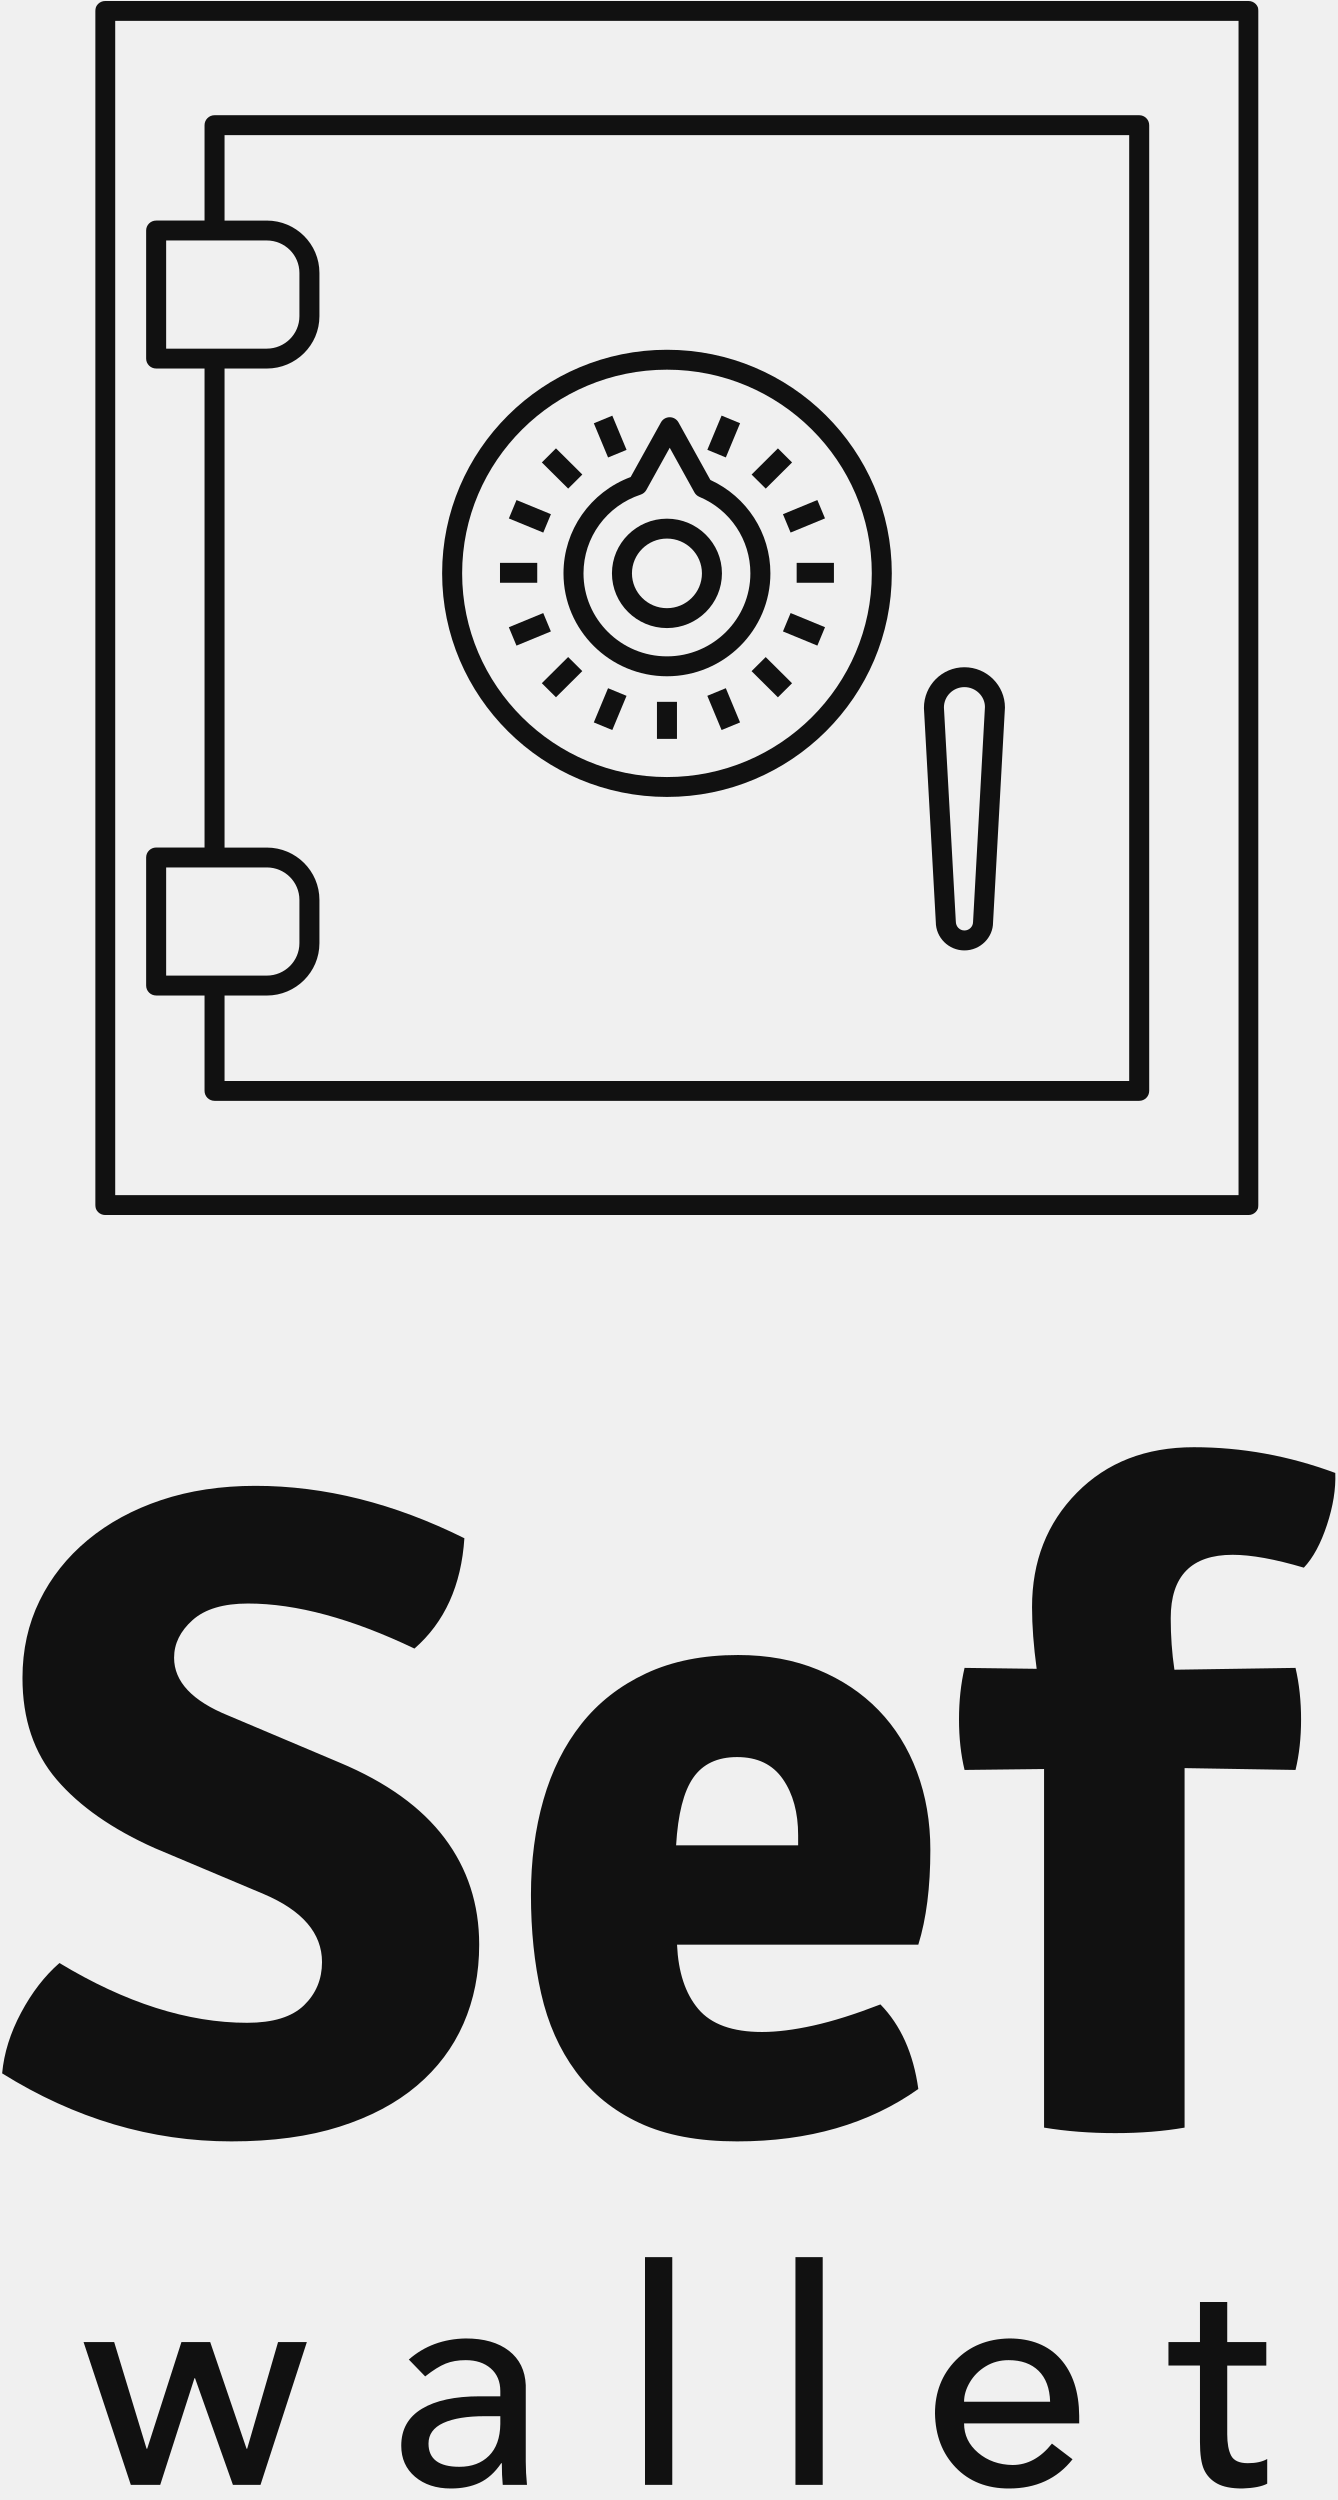
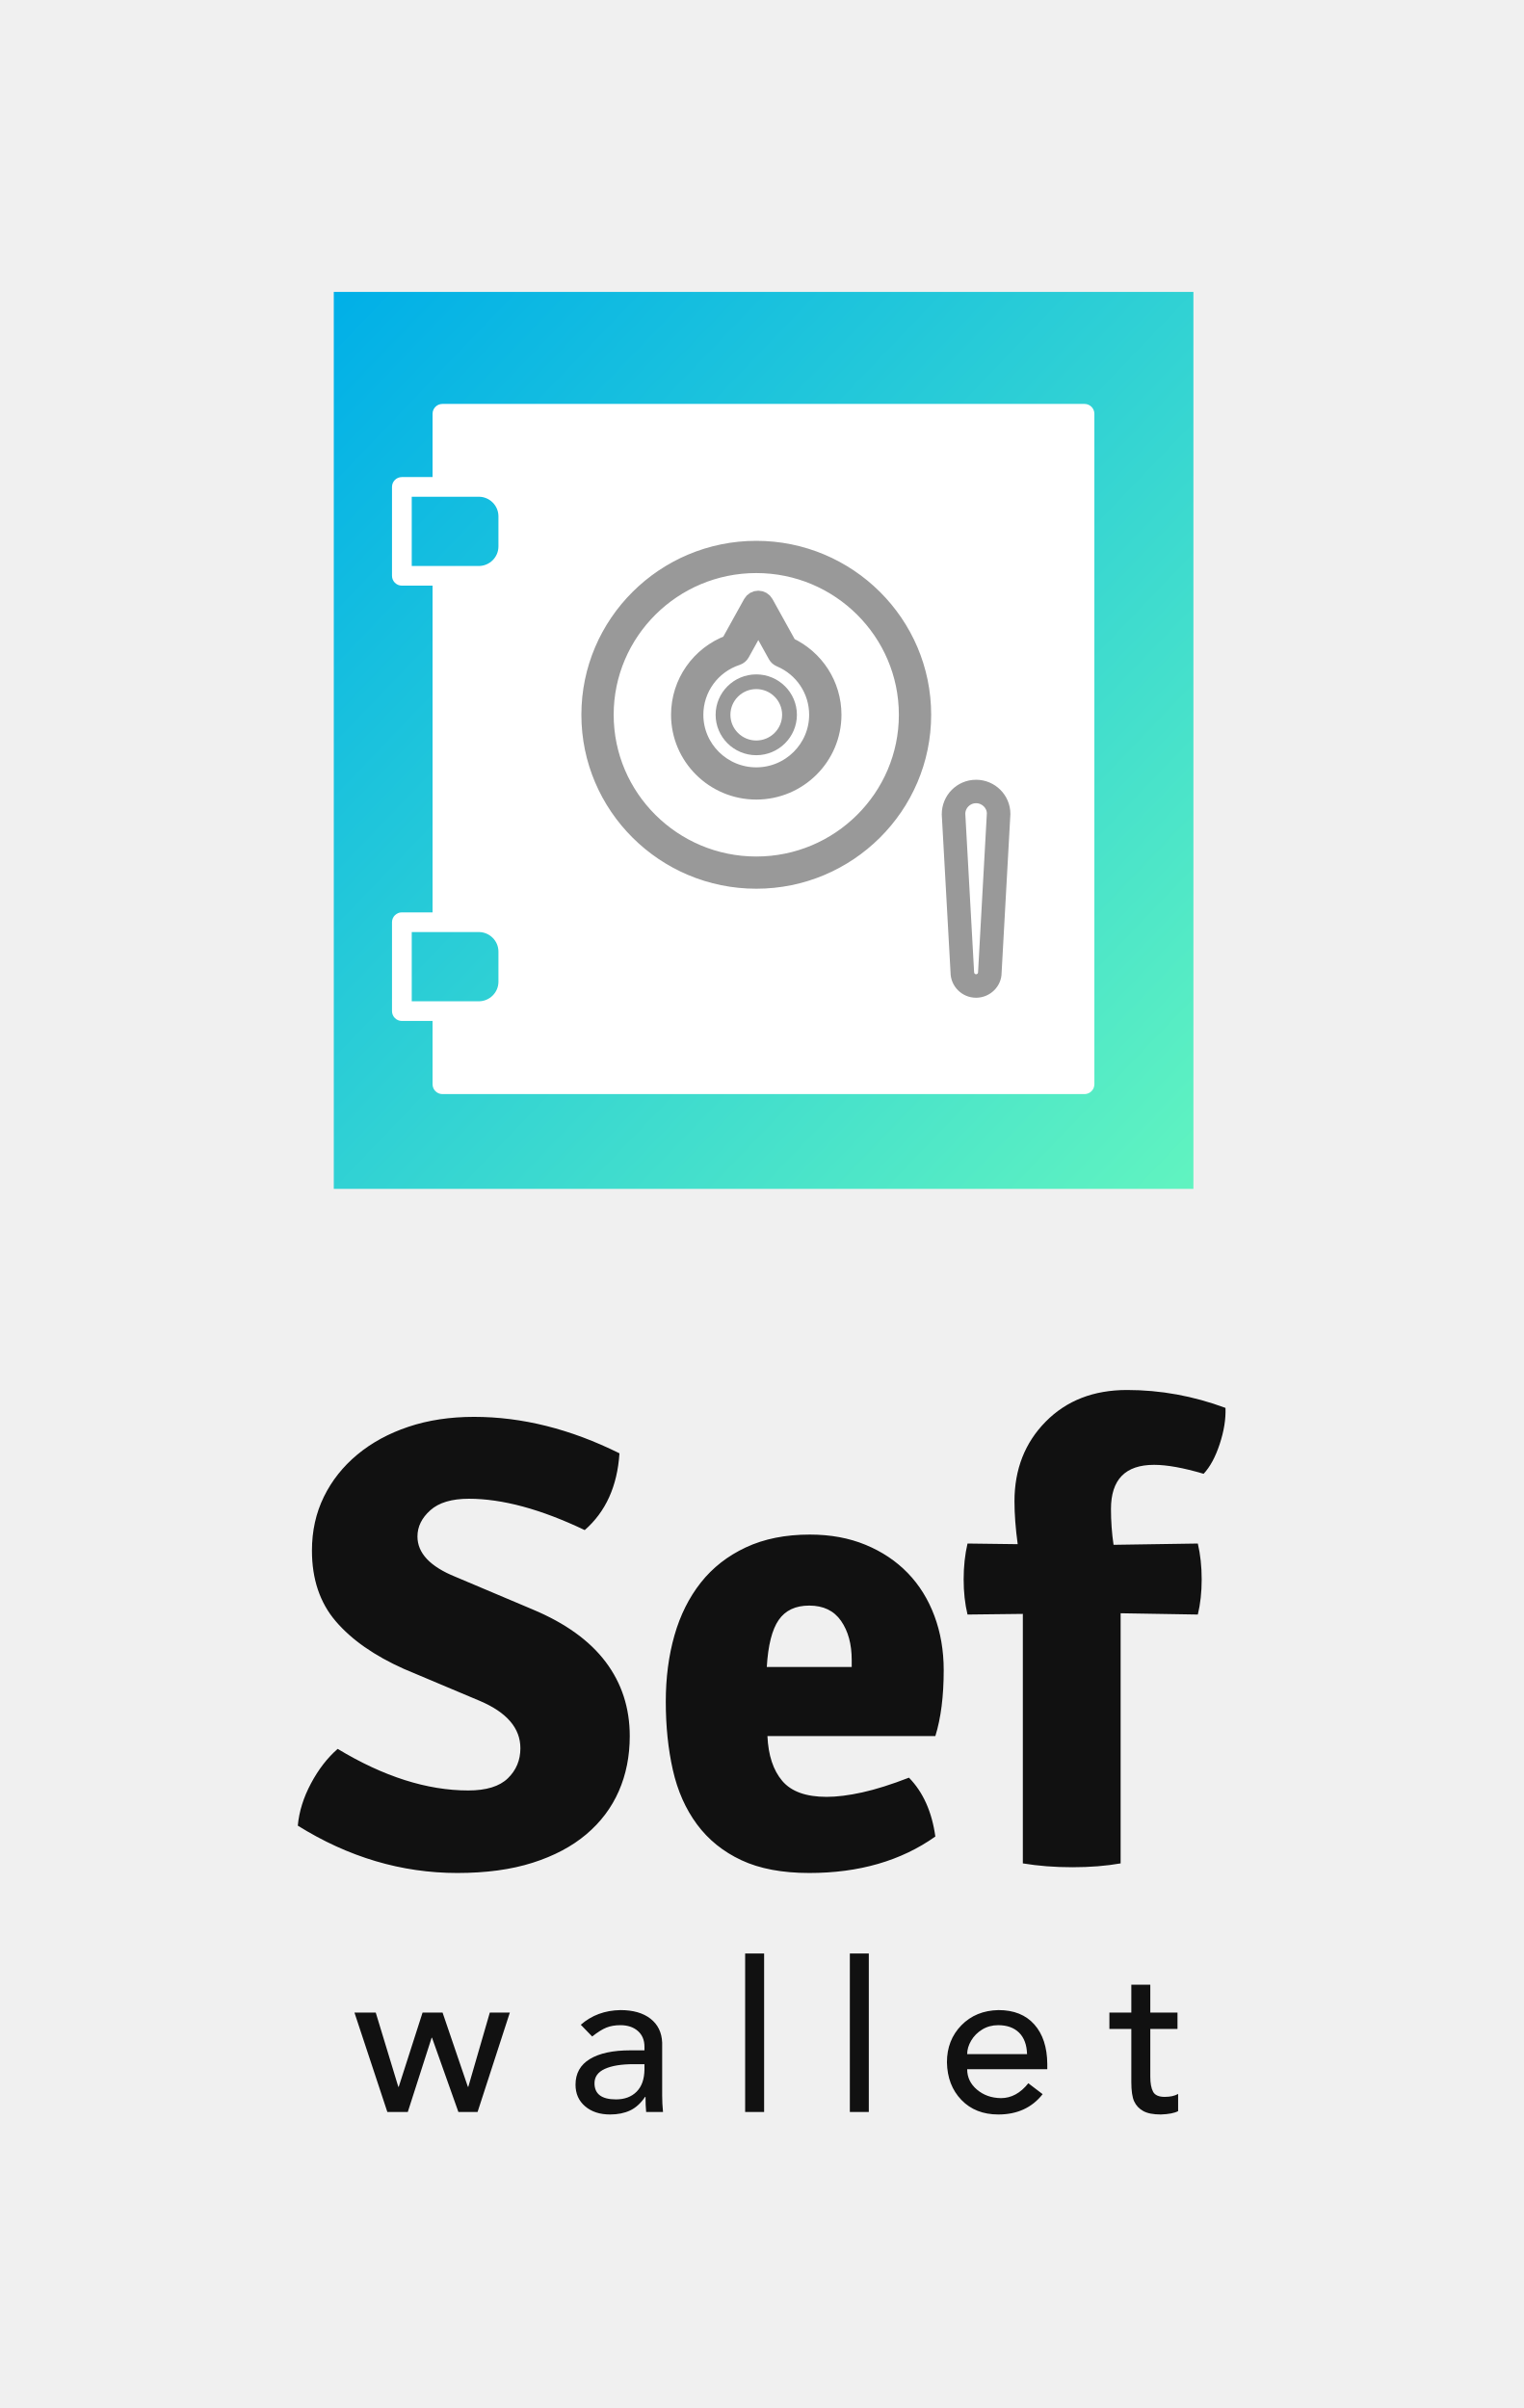
- <svg xmlns="http://www.w3.org/2000/svg" xmlns:xlink="http://www.w3.org/1999/xlink" width="107px" height="200px" viewBox="0 0 107 200" version="1.1">
+ <svg xmlns="http://www.w3.org/2000/svg" xmlns:xlink="http://www.w3.org/1999/xlink" width="522px" height="825px" viewBox="0 0 522 825" version="1.1">
  <defs>
-     <polygon id="path-1" points="0.616 0.08 93.684 0.08 93.684 97.202 0.616 97.202" />
+     <linearGradient x1="0%" y1="0%" x2="100%" y2="100%" id="linearGradient-1">
+       <stop stop-color="#00AFE8" offset="0%" />
+       <stop stop-color="#61F4C0" offset="100%" />
+     </linearGradient>
+     <polygon id="path-2" points="0.109 0.253 294.579 0.253 294.579 307.551 0.109 307.551" />
  </defs>
-   <g id="Page-2" stroke="none" stroke-width="1" fill="none" fill-rule="evenodd">
-     <g id="sefwallet_logo">
-       <g id="Group-115" transform="translate(7, 0)">
-         <mask id="mask-2" fill="white">
-           <use xlink:href="#path-1" />
-         </mask>
-         <g id="Clip-109" />
-         <path d="M92.883,0.08 L1.416,0.08 C0.975,0.08 0.616,0.436 0.616,0.876 L0.616,96.406 C0.616,96.845 0.975,97.202 1.416,97.202 L92.883,97.202 C93.325,97.202 93.684,96.845 93.684,96.406 L93.684,0.876 C93.684,0.436 93.325,0.08 92.883,0.08 Z M92.083,95.61 L2.217,95.61 L2.217,1.672 L92.083,1.672 L92.083,95.61 Z" id="Fill-108" fill="#111111" mask="url(#mask-2)" />
-         <path d="M46.358,63.755 C56.275,63.755 64.344,55.73 64.344,45.867 C64.344,36.005 56.275,27.981 46.358,27.981 C36.44,27.981 28.37,36.005 28.37,45.867 C28.37,55.731 36.439,63.755 46.358,63.755 Z M46.358,29.574 C55.393,29.574 62.743,36.884 62.743,45.868 C62.743,54.854 55.393,62.164 46.358,62.164 C37.322,62.164 29.971,54.854 29.971,45.868 C29.971,36.884 37.322,29.574 46.358,29.574 Z" id="Fill-110" fill="#111111" mask="url(#mask-2)" />
-         <path d="M46.358,54.102 C50.921,54.102 54.632,50.409 54.632,45.869 C54.632,42.645 52.756,39.742 49.829,38.396 L47.278,33.79 C47.137,33.537 46.869,33.378 46.577,33.378 C46.284,33.378 46.016,33.535 45.876,33.79 L43.452,38.163 C40.225,39.365 38.079,42.422 38.079,45.869 C38.079,50.408 41.793,54.102 46.358,54.102 Z M44.259,39.568 C44.45,39.504 44.611,39.371 44.708,39.196 L46.578,35.822 L48.557,39.397 C48.644,39.553 48.782,39.676 48.946,39.746 C51.427,40.786 53.03,43.189 53.03,45.867 C53.03,49.529 50.036,52.509 46.357,52.509 C42.675,52.509 39.68,49.528 39.68,45.867 C39.68,43.003 41.52,40.47 44.259,39.568 Z" id="Fill-111" fill="#111111" mask="url(#mask-2)" />
-         <path d="M46.357,50.246 C48.782,50.246 50.756,48.282 50.756,45.869 C50.756,43.458 48.782,41.494 46.357,41.494 C43.931,41.494 41.956,43.458 41.956,45.869 C41.956,48.282 43.931,50.246 46.357,50.246 Z M46.357,43.086 C47.899,43.086 49.155,44.335 49.155,45.869 C49.155,47.404 47.9,48.654 46.357,48.654 C44.814,48.654 43.557,47.404 43.557,45.869 C43.557,44.335 44.814,43.086 46.357,43.086 Z" id="Fill-112" fill="#111111" mask="url(#mask-2)" />
-         <path d="M70.153,76.034 C71.417,76.034 72.444,75.01 72.444,73.798 L73.396,56.603 C73.396,54.825 71.942,53.379 70.153,53.379 C68.367,53.379 66.912,54.825 66.914,56.646 L67.864,73.755 C67.863,75.01 68.891,76.034 70.153,76.034 Z M70.153,54.969 C71.058,54.969 71.795,55.7 71.796,56.557 L70.844,73.753 C70.844,74.132 70.534,74.438 70.154,74.438 C69.774,74.438 69.465,74.132 69.465,73.708 L68.514,56.6 C68.513,55.7 69.249,54.969 70.153,54.969 Z" id="Fill-113" fill="#111111" mask="url(#mask-2)" />
-         <polygon id="Fill-114" fill="#111111" mask="url(#mask-2)" points="45.556 56.147 47.157 56.147 47.157 59.11 45.556 59.11" />
+   <g id="sef_logo" stroke="none" stroke-width="1" fill="none" fill-rule="evenodd">
+     <g id="Group" transform="translate(101, 99)">
+       <g id="sefwallet_logo" transform="translate(0.503069, 376.24)" fill="#111111">
+         <path d="M0.508,150.242 C0.949,145.42 2.455,140.598 5.026,135.776 C7.597,130.954 10.646,127.009 14.172,123.941 C29.893,133.438 44.805,138.187 58.91,138.187 C65.08,138.187 69.598,136.799 72.463,134.023 C75.328,131.246 76.761,127.813 76.761,123.721 C76.761,116.854 72.133,111.447 62.876,107.502 L36.871,96.544 C26.734,92.014 18.947,86.571 13.511,80.215 C8.075,73.859 5.357,65.786 5.357,55.996 C5.357,49.275 6.716,43.138 9.434,37.585 C12.152,32.033 15.972,27.211 20.894,23.12 C25.815,19.028 31.656,15.85 38.414,13.586 C45.172,11.321 52.665,10.188 60.893,10.188 C77.348,10.188 93.95,14.353 110.7,22.681 C109.965,33.932 105.998,42.699 98.799,48.982 C83.813,41.823 70.59,38.243 59.13,38.243 C53.253,38.243 48.845,39.558 45.907,42.188 C42.969,44.818 41.499,47.813 41.499,51.174 C41.499,56.873 45.834,61.475 54.502,64.982 L80.948,76.16 C92.114,80.836 100.452,86.827 105.961,94.133 C111.471,101.438 114.226,109.913 114.226,119.557 C114.226,126.425 112.977,132.708 110.479,138.406 C107.982,144.105 104.272,149.036 99.35,153.2 C94.428,157.365 88.294,160.616 80.948,162.954 C73.602,165.292 65.007,166.461 55.163,166.461 C36.063,166.461 17.845,161.054 0.508,150.242 L0.508,150.242 Z M218.908,119.557 L161.388,119.557 C161.681,126.132 163.371,131.246 166.456,134.899 C169.542,138.552 174.611,140.379 181.663,140.379 C185.189,140.379 189.266,139.867 193.894,138.844 C198.522,137.822 203.848,136.141 209.872,133.803 C214.72,138.771 217.732,145.493 218.908,153.968 C207.154,162.296 192.755,166.461 175.713,166.461 C166.456,166.461 158.706,164.999 152.462,162.077 C146.218,159.155 141.149,155.063 137.256,149.803 C133.362,144.543 130.607,138.333 128.991,131.173 C127.375,124.014 126.567,116.196 126.567,107.722 C126.567,99.539 127.559,91.977 129.542,85.037 C131.526,78.096 134.538,72.069 138.578,66.955 C142.618,61.841 147.761,57.822 154.005,54.9 C160.249,51.978 167.558,50.517 175.933,50.517 C182.985,50.517 189.34,51.686 194.996,54.023 C200.652,56.361 205.464,59.576 209.431,63.667 C213.398,67.758 216.447,72.653 218.577,78.352 C220.707,84.051 221.773,90.261 221.773,96.982 C221.773,105.895 220.818,113.42 218.908,119.557 L218.908,119.557 Z M161.167,95.886 L190.258,95.886 L190.258,93.475 C190.258,88.069 189.046,83.612 186.621,80.105 C184.197,76.599 180.561,74.845 175.712,74.845 C171.011,74.845 167.522,76.489 165.244,79.777 C162.967,83.064 161.608,88.434 161.167,95.886 Z M248.88,163.173 L248.88,77.694 L229.927,77.914 C229.045,74.261 228.604,70.242 228.604,65.859 C228.604,61.475 229.045,57.384 229.927,53.585 L247.117,53.804 C246.382,48.398 246.015,43.503 246.015,39.12 C246.015,28.161 249.577,19.065 256.703,11.832 C263.829,4.599 273.122,0.983 284.582,0.983 C296.042,0.983 307.281,3.029 318.3,7.12 C318.447,10.919 317.786,15.047 316.317,19.503 C314.847,23.96 313.011,27.357 310.807,29.695 C303.902,27.649 298.245,26.627 293.838,26.627 C283.994,26.627 279.072,31.668 279.072,41.75 C279.072,45.987 279.366,50.078 279.954,54.023 L308.824,53.585 C309.705,57.384 310.146,61.475 310.146,65.859 C310.146,70.242 309.705,74.261 308.824,77.914 L282.378,77.475 L282.378,163.173 C277.382,164.05 271.873,164.488 265.849,164.488 C259.825,164.488 254.169,164.05 248.88,163.173 Z" id="Fill-146" />
+         <path d="M27.214,214.294 L34.941,239.719 L35.086,239.719 L43.246,214.294 L50.107,214.294 L58.773,239.719 L58.918,239.719 L66.284,214.294 L73.144,214.294 L62.095,248.338 L55.523,248.338 L46.496,222.913 L46.352,222.913 L38.191,248.338 L31.186,248.338 L19.92,214.294 L27.214,214.294 L27.214,214.294 Z M111.03,213.432 C115.363,213.432 118.793,214.413 121.321,216.377 C123.848,218.34 125.184,221.069 125.329,224.564 L125.329,242.807 C125.329,244.531 125.425,246.374 125.618,248.337 L119.84,248.337 C119.696,246.805 119.624,245.081 119.624,243.166 L119.479,243.166 C117.987,245.369 116.265,246.925 114.316,247.835 C112.366,248.744 110.091,249.199 107.491,249.199 C103.976,249.199 101.124,248.265 98.933,246.398 C96.743,244.531 95.647,242.065 95.647,239 C95.647,235.122 97.284,232.189 100.558,230.202 C103.832,228.215 108.454,227.222 114.424,227.222 L119.263,227.222 L119.263,226.001 C119.263,223.702 118.504,221.895 116.988,220.578 C115.471,219.261 113.485,218.603 111.03,218.603 C109.2,218.603 107.599,218.878 106.227,219.429 C104.855,219.98 103.23,220.997 101.353,222.481 L97.453,218.459 C101.16,215.204 105.686,213.528 111.03,213.432 L111.03,213.432 Z M102.147,238.498 C102.147,242.185 104.602,244.028 109.513,244.028 C112.45,244.028 114.797,243.154 116.554,241.407 C118.312,239.659 119.214,237.133 119.263,233.83 L119.263,231.962 L115.579,231.962 C111.343,231.962 108.045,232.501 105.686,233.578 C103.326,234.655 102.147,236.295 102.147,238.498 L102.147,238.498 Z M160.253,194.04 L160.253,248.338 L153.754,248.338 L153.754,194.04 L160.253,194.04 Z M196.116,194.04 L196.116,248.338 L189.617,248.338 L189.617,194.04 L196.116,194.04 Z M240.573,213.432 C245.821,213.432 249.902,215.072 252.814,218.352 C255.727,221.632 257.208,226.145 257.256,231.89 L257.256,233.686 L229.813,233.686 C229.813,236.463 230.932,238.797 233.171,240.689 C235.41,242.58 238.142,243.549 241.368,243.597 C244.931,243.597 248.06,241.897 250.756,238.498 L255.667,242.233 C252.008,246.877 246.952,249.199 240.501,249.199 C235.254,249.199 231.028,247.535 227.827,244.208 C224.626,240.88 222.977,236.582 222.88,231.316 C222.88,226.24 224.529,222.015 227.827,218.639 C231.125,215.264 235.374,213.528 240.573,213.432 L240.573,213.432 Z M250.323,228.515 C250.227,225.307 249.312,222.853 247.579,221.153 C245.845,219.453 243.462,218.603 240.429,218.603 C238.407,218.603 236.59,219.094 234.977,220.076 C233.364,221.057 232.1,222.326 231.185,223.882 C230.27,225.438 229.813,226.983 229.813,228.515 L250.323,228.515 Z M292.541,204.742 L292.541,214.294 L301.857,214.294 L301.857,219.896 L292.541,219.896 L292.541,236.271 C292.541,238.474 292.854,240.174 293.48,241.371 C294.106,242.568 295.43,243.166 297.452,243.166 C299.378,243.166 300.918,242.831 302.074,242.161 L302.074,248.05 C300.822,248.721 298.848,249.104 296.152,249.199 C293.552,249.199 291.542,248.804 290.122,248.014 C288.702,247.224 287.666,246.123 287.016,244.71 C286.366,243.298 286.041,241.083 286.041,238.067 L286.041,219.896 L278.531,219.896 L278.531,214.294 L286.041,214.294 L286.041,204.742 L292.541,204.742 L292.541,204.742 Z" id="Fill-148" />
      </g>
-       <polygon id="Fill-116" fill="#111111" points="61.259 39.09 60.127 37.965 62.233 35.87 63.365 36.996" />
-       <polygon id="Fill-118" fill="#111111" points="45.451 52.562 46.583 53.688 44.477 55.782 43.345 54.656" />
-       <polygon id="Fill-120" fill="#111111" points="45.454 39.089 43.347 36.995 44.478 35.868 46.586 37.962" />
-       <polygon id="Fill-122" fill="#111111" points="61.256 52.566 63.364 54.66 62.232 55.786 60.124 53.692" />
-       <g id="Group-127" transform="translate(39, 45)" fill="#111111">
-         <polygon id="Fill-124" points="24.733 0.029 27.714 0.029 27.714 1.621 24.733 1.621" />
-         <polygon id="Fill-126" points="0.999 0.029 3.979 0.029 3.979 1.621 0.999 1.621" />
+       <g id="logo_vector" transform="translate(13.00307, 0.760036)">
+         <g id="Group-115" transform="translate(0.228841, 0)">
+           <mask id="mask-3" fill="white">
+             <use xlink:href="#path-2" />
+           </mask>
+           <use id="Clip-109" fill="url(#linearGradient-1)" xlink:href="#path-2" />
+         </g>
+         <path d="M23.662,249.027 L35.176,249.027 L35.176,271.717 C35.176,273.023 36.242,274.084 37.556,274.084 L257.505,274.084 C258.819,274.084 259.885,273.023 259.885,271.717 L259.885,41.995 C259.885,40.688 258.819,39.628 257.505,39.628 L37.556,39.628 C36.242,39.628 35.176,40.688 35.176,41.995 L35.176,64.688 L23.662,64.688 C22.348,64.688 21.282,65.748 21.282,67.055 L21.282,97.518 C21.282,98.824 22.348,99.885 23.662,99.885 L35.176,99.885 L35.176,213.827 L23.662,213.827 C22.348,213.827 21.282,214.891 21.282,216.194 L21.282,246.657 C21.282,247.967 22.348,249.027 23.662,249.027 Z M26.042,69.425 L49.989,69.425 C54.264,69.425 57.742,72.884 57.742,77.135 L57.742,87.443 C57.742,91.698 54.264,95.154 49.989,95.154 L26.042,95.154 L26.042,69.425 Z M26.042,218.564 L49.989,218.564 C54.264,218.564 57.742,222.023 57.742,226.275 L57.742,236.583 C57.742,240.837 54.264,244.293 49.989,244.293 L26.042,244.293 L26.042,218.564 Z" id="Fill-144" stroke="#FFFFFF" stroke-width="2" fill="#FFFFFF" />
+         <g id="Group-2" transform="translate(87.75361, 87.75361)">
+           <path d="M57.314,113.969 C88.692,113.969 114.222,88.579 114.222,57.372 C114.222,26.169 88.692,0.779 57.314,0.779 C25.932,0.779 0.399,26.169 0.399,57.372 C0.399,88.583 25.928,113.969 57.314,113.969 Z M57.314,5.82 C85.9,5.82 109.157,28.95 109.157,57.376 C109.157,85.805 85.9,108.935 57.314,108.935 C28.724,108.935 5.464,85.805 5.464,57.376 C5.464,28.95 28.724,5.82 57.314,5.82 Z" id="Fill-110" stroke="#999999" stroke-width="6" fill="#111111" />
+           <path d="M57.314,83.427 C71.75,83.427 83.492,71.743 83.492,57.379 C83.492,47.176 77.559,37.991 68.296,33.732 L60.225,19.16 C59.779,18.357 58.931,17.857 58.006,17.857 C57.081,17.857 56.233,18.354 55.787,19.16 L48.118,32.997 C37.91,36.799 31.119,46.471 31.119,57.379 C31.119,71.74 42.871,83.427 57.314,83.427 Z M50.671,37.44 C51.276,37.238 51.786,36.819 52.093,36.265 L58.009,25.588 L64.27,36.899 C64.547,37.393 64.983,37.783 65.503,38.004 C73.351,41.296 78.423,48.899 78.423,57.372 C78.423,68.959 68.951,78.386 57.31,78.386 C45.66,78.386 36.184,68.956 36.184,57.372 C36.184,48.308 42.006,40.295 50.671,37.44 Z" id="Fill-111" stroke="#999999" stroke-width="6" fill="#111111" />
+           <path d="M57.31,71.226 C64.983,71.226 71.23,65.013 71.23,57.379 C71.23,49.749 64.983,43.536 57.31,43.536 C49.635,43.536 43.387,49.749 43.387,57.379 C43.387,65.013 49.635,71.226 57.31,71.226 Z M57.31,48.573 C62.19,48.573 66.165,52.523 66.165,57.379 C66.165,62.235 62.193,66.188 57.31,66.188 C52.427,66.188 48.453,62.235 48.453,57.379 C48.453,52.523 52.427,48.573 57.31,48.573 Z" id="Fill-112" fill="#999999" />
+           <path d="M132.603,152.82 C136.601,152.82 139.85,149.582 139.85,145.747 L142.862,91.34 C142.862,85.714 138.263,81.14 132.603,81.14 C126.95,81.14 122.347,85.714 122.354,91.478 L125.359,145.609 C125.356,149.582 128.608,152.82 132.603,152.82 Z M132.603,86.171 C135.467,86.171 137.797,88.482 137.8,91.195 L134.788,145.602 C134.788,146.801 133.809,147.772 132.606,147.772 C131.404,147.772 130.425,146.801 130.425,145.461 L127.416,91.33 C127.413,88.482 129.743,86.171 132.603,86.171 Z" id="Fill-113" stroke="#999999" stroke-width="3" fill="#999999" />
+         </g>
      </g>
-       <polygon id="Fill-128" fill="#111111" points="48.646 36.599 47.506 33.863 48.985 33.253 50.125 35.99" />
-       <polygon id="Fill-130" fill="#111111" points="58.065 55.056 59.205 57.794 57.726 58.403 56.585 55.665" />
-       <polygon id="Fill-132" fill="#111111" points="58.067 36.595 56.587 35.985 57.727 33.248 59.207 33.858" />
-       <polygon id="Fill-134" fill="#111111" points="48.644 55.057 50.123 55.667 48.983 58.404 47.504 57.794" />
-       <polygon id="Fill-136" fill="#111111" points="43.462 42.608 40.709 41.476 41.321 40.004 44.074 41.136" />
-       <polygon id="Fill-138" fill="#111111" points="63.249 49.043 66.002 50.177 65.389 51.649 62.636 50.515" />
-       <polygon id="Fill-140" fill="#111111" points="62.635 41.136 65.387 40.001 66 41.47 63.247 42.605" />
-       <polygon id="Fill-142" fill="#111111" points="44.071 50.515 41.318 51.65 40.706 50.18 43.459 49.045" />
-       <path d="M12.491,79.64 L16.363,79.64 L16.363,87.271 C16.363,87.711 16.722,88.067 17.164,88.067 L91.136,88.067 C91.578,88.067 91.936,87.711 91.936,87.271 L91.936,10.013 C91.936,9.573 91.578,9.217 91.136,9.217 L17.164,9.217 C16.722,9.217 16.363,9.573 16.363,10.013 L16.363,17.645 L12.491,17.645 C12.049,17.645 11.691,18.001 11.691,18.441 L11.691,28.686 C11.691,29.125 12.049,29.482 12.491,29.482 L16.363,29.482 L16.363,67.802 L12.491,67.802 C12.049,67.802 11.691,68.16 11.691,68.598 L11.691,78.843 C11.691,79.284 12.049,79.64 12.491,79.64 Z M13.292,19.238 L21.346,19.238 C22.783,19.238 23.953,20.401 23.953,21.831 L23.953,25.298 C23.953,26.728 22.783,27.891 21.346,27.891 L13.292,27.891 L13.292,19.238 Z M17.964,29.483 L21.346,29.483 C23.666,29.483 25.554,27.605 25.554,25.298 L25.554,21.831 C25.554,19.522 23.666,17.646 21.346,17.646 L17.964,17.646 L17.964,10.81 L90.335,10.81 L90.335,86.478 L17.964,86.478 L17.964,79.643 L21.346,79.643 C23.666,79.643 25.554,77.765 25.554,75.458 L25.554,71.991 C25.554,69.682 23.666,67.806 21.346,67.806 L17.964,67.806 L17.964,29.483 Z M13.292,69.395 L21.346,69.395 C22.783,69.395 23.953,70.559 23.953,71.989 L23.953,75.455 C23.953,76.886 22.783,78.048 21.346,78.048 L13.292,78.048 L13.292,69.395 Z" id="Fill-144" fill="#111111" />
-       <path d="M0.171,165.869 C0.318,164.251 0.824,162.633 1.687,161.015 C2.55,159.396 3.573,158.072 4.756,157.042 C10.032,160.23 15.037,161.824 19.77,161.824 C21.841,161.824 23.357,161.358 24.319,160.426 C25.28,159.494 25.761,158.342 25.761,156.969 C25.761,154.664 24.208,152.85 21.102,151.526 L12.374,147.848 C8.972,146.328 6.359,144.501 4.534,142.368 C2.71,140.235 1.798,137.526 1.798,134.24 C1.798,131.984 2.254,129.925 3.166,128.061 C4.078,126.198 5.36,124.58 7.012,123.207 C8.664,121.834 10.624,120.767 12.892,120.007 C15.16,119.247 17.675,118.867 20.436,118.867 C25.958,118.867 31.53,120.264 37.151,123.06 C36.905,126.835 35.573,129.778 33.157,131.886 C28.128,129.483 23.69,128.282 19.844,128.282 C17.872,128.282 16.393,128.723 15.407,129.606 C14.42,130.489 13.927,131.494 13.927,132.622 C13.927,134.534 15.382,136.079 18.291,137.256 L27.166,141.007 C30.914,142.576 33.712,144.587 35.561,147.039 C37.41,149.491 38.335,152.335 38.335,155.571 C38.335,157.876 37.915,159.985 37.077,161.897 C36.239,163.81 34.994,165.465 33.342,166.862 C31.69,168.26 29.632,169.351 27.166,170.135 C24.701,170.92 21.817,171.312 18.513,171.312 C12.103,171.312 5.989,169.498 0.171,165.869 L0.171,165.869 Z M73.466,155.571 L54.162,155.571 C54.261,157.778 54.828,159.494 55.863,160.72 C56.899,161.946 58.6,162.559 60.967,162.559 C62.15,162.559 63.518,162.388 65.072,162.044 C66.625,161.701 68.412,161.137 70.434,160.353 C72.061,162.02 73.072,164.276 73.466,167.12 C69.522,169.915 64.689,171.312 58.97,171.312 C55.863,171.312 53.262,170.822 51.167,169.841 C49.071,168.861 47.37,167.487 46.064,165.722 C44.757,163.957 43.832,161.873 43.29,159.47 C42.748,157.067 42.476,154.444 42.476,151.599 C42.476,148.853 42.809,146.316 43.475,143.986 C44.141,141.657 45.151,139.634 46.507,137.918 C47.863,136.202 49.589,134.853 51.685,133.872 C53.78,132.892 56.233,132.401 59.044,132.401 C61.41,132.401 63.543,132.793 65.441,133.578 C67.34,134.363 68.955,135.441 70.286,136.815 C71.617,138.188 72.64,139.83 73.355,141.743 C74.07,143.655 74.428,145.739 74.428,147.995 C74.428,150.986 74.107,153.512 73.466,155.571 L73.466,155.571 Z M54.088,147.627 L63.851,147.627 L63.851,146.818 C63.851,145.004 63.444,143.508 62.631,142.331 C61.817,141.154 60.597,140.566 58.97,140.566 C57.392,140.566 56.221,141.118 55.457,142.221 C54.692,143.324 54.236,145.126 54.088,147.627 Z M83.525,170.209 L83.525,141.522 L77.164,141.596 C76.868,140.37 76.72,139.021 76.72,137.55 C76.72,136.079 76.868,134.706 77.164,133.431 L82.933,133.505 C82.687,131.69 82.563,130.047 82.563,128.576 C82.563,124.898 83.759,121.846 86.15,119.419 C88.542,116.991 91.661,115.777 95.507,115.777 C99.353,115.777 103.125,116.464 106.823,117.837 C106.872,119.112 106.65,120.497 106.157,121.993 C105.664,123.489 105.048,124.629 104.308,125.413 C101.991,124.727 100.092,124.384 98.613,124.384 C95.309,124.384 93.658,126.075 93.658,129.459 C93.658,130.881 93.756,132.254 93.953,133.578 L103.642,133.431 C103.938,134.706 104.086,136.079 104.086,137.55 C104.086,139.021 103.938,140.37 103.642,141.596 L94.767,141.449 L94.767,170.209 C93.091,170.503 91.241,170.65 89.22,170.65 C87.198,170.65 85.3,170.503 83.525,170.209 Z" id="Fill-146" fill="#111111" />
-       <path d="M9.133,187.365 L11.726,195.898 L11.775,195.898 L14.514,187.365 L16.816,187.365 L19.724,195.898 L19.773,195.898 L22.245,187.365 L24.548,187.365 L20.839,198.791 L18.634,198.791 L15.604,190.258 L15.556,190.258 L12.817,198.791 L10.466,198.791 L6.685,187.365 L9.133,187.365 L9.133,187.365 Z M37.262,187.076 C38.716,187.076 39.867,187.406 40.716,188.064 C41.564,188.723 42.012,189.639 42.061,190.812 L42.061,196.935 C42.061,197.513 42.093,198.132 42.158,198.79 L40.219,198.79 C40.17,198.276 40.146,197.698 40.146,197.055 L40.098,197.055 C39.597,197.794 39.019,198.316 38.365,198.622 C37.71,198.927 36.947,199.08 36.074,199.08 C34.895,199.08 33.938,198.766 33.202,198.14 C32.467,197.513 32.1,196.685 32.1,195.657 C32.1,194.355 32.649,193.371 33.748,192.704 C34.846,192.037 36.397,191.704 38.401,191.704 L40.025,191.704 L40.025,191.294 C40.025,190.523 39.77,189.916 39.261,189.474 C38.753,189.032 38.086,188.812 37.262,188.812 C36.648,188.812 36.111,188.904 35.65,189.089 C35.19,189.274 34.644,189.615 34.014,190.113 L32.706,188.763 C33.95,187.671 35.468,187.108 37.262,187.076 L37.262,187.076 Z M34.281,195.488 C34.281,196.726 35.105,197.344 36.753,197.344 C37.739,197.344 38.526,197.051 39.116,196.465 C39.706,195.878 40.009,195.03 40.025,193.922 L40.025,193.295 L38.789,193.295 C37.367,193.295 36.26,193.476 35.468,193.837 C34.677,194.199 34.281,194.749 34.281,195.488 L34.281,195.488 Z M53.782,180.568 L53.782,198.791 L51.6,198.791 L51.6,180.568 L53.782,180.568 Z M65.817,180.568 L65.817,198.791 L63.636,198.791 L63.636,180.568 L65.817,180.568 Z M80.737,187.076 C82.498,187.076 83.868,187.627 84.845,188.727 C85.823,189.828 86.32,191.343 86.336,193.271 L86.336,193.873 L77.126,193.873 C77.126,194.805 77.502,195.589 78.253,196.224 C79.004,196.858 79.921,197.184 81.004,197.2 C82.2,197.2 83.25,196.629 84.155,195.488 L85.803,196.742 C84.575,198.3 82.878,199.08 80.713,199.08 C78.952,199.08 77.534,198.521 76.46,197.405 C75.385,196.288 74.832,194.846 74.799,193.078 C74.799,191.375 75.353,189.957 76.46,188.824 C77.566,187.691 78.992,187.108 80.737,187.076 L80.737,187.076 Z M84.009,192.138 C83.977,191.061 83.67,190.238 83.088,189.667 C82.507,189.097 81.707,188.812 80.689,188.812 C80.01,188.812 79.4,188.976 78.859,189.306 C78.318,189.635 77.894,190.061 77.587,190.583 C77.28,191.105 77.126,191.624 77.126,192.138 L84.009,192.138 Z M98.178,184.16 L98.178,187.365 L101.304,187.365 L101.304,189.246 L98.178,189.246 L98.178,194.741 C98.178,195.48 98.283,196.051 98.493,196.453 C98.703,196.854 99.147,197.055 99.826,197.055 C100.472,197.055 100.989,196.943 101.377,196.718 L101.377,198.694 C100.957,198.919 100.294,199.048 99.39,199.08 C98.517,199.08 97.842,198.947 97.366,198.682 C96.889,198.417 96.542,198.047 96.324,197.573 C96.106,197.099 95.997,196.356 95.997,195.344 L95.997,189.245 L93.476,189.245 L93.476,187.365 L95.997,187.365 L95.997,184.16 L98.178,184.16 L98.178,184.16 Z" id="Fill-148" fill="#111111" />
    </g>
  </g>
</svg>
